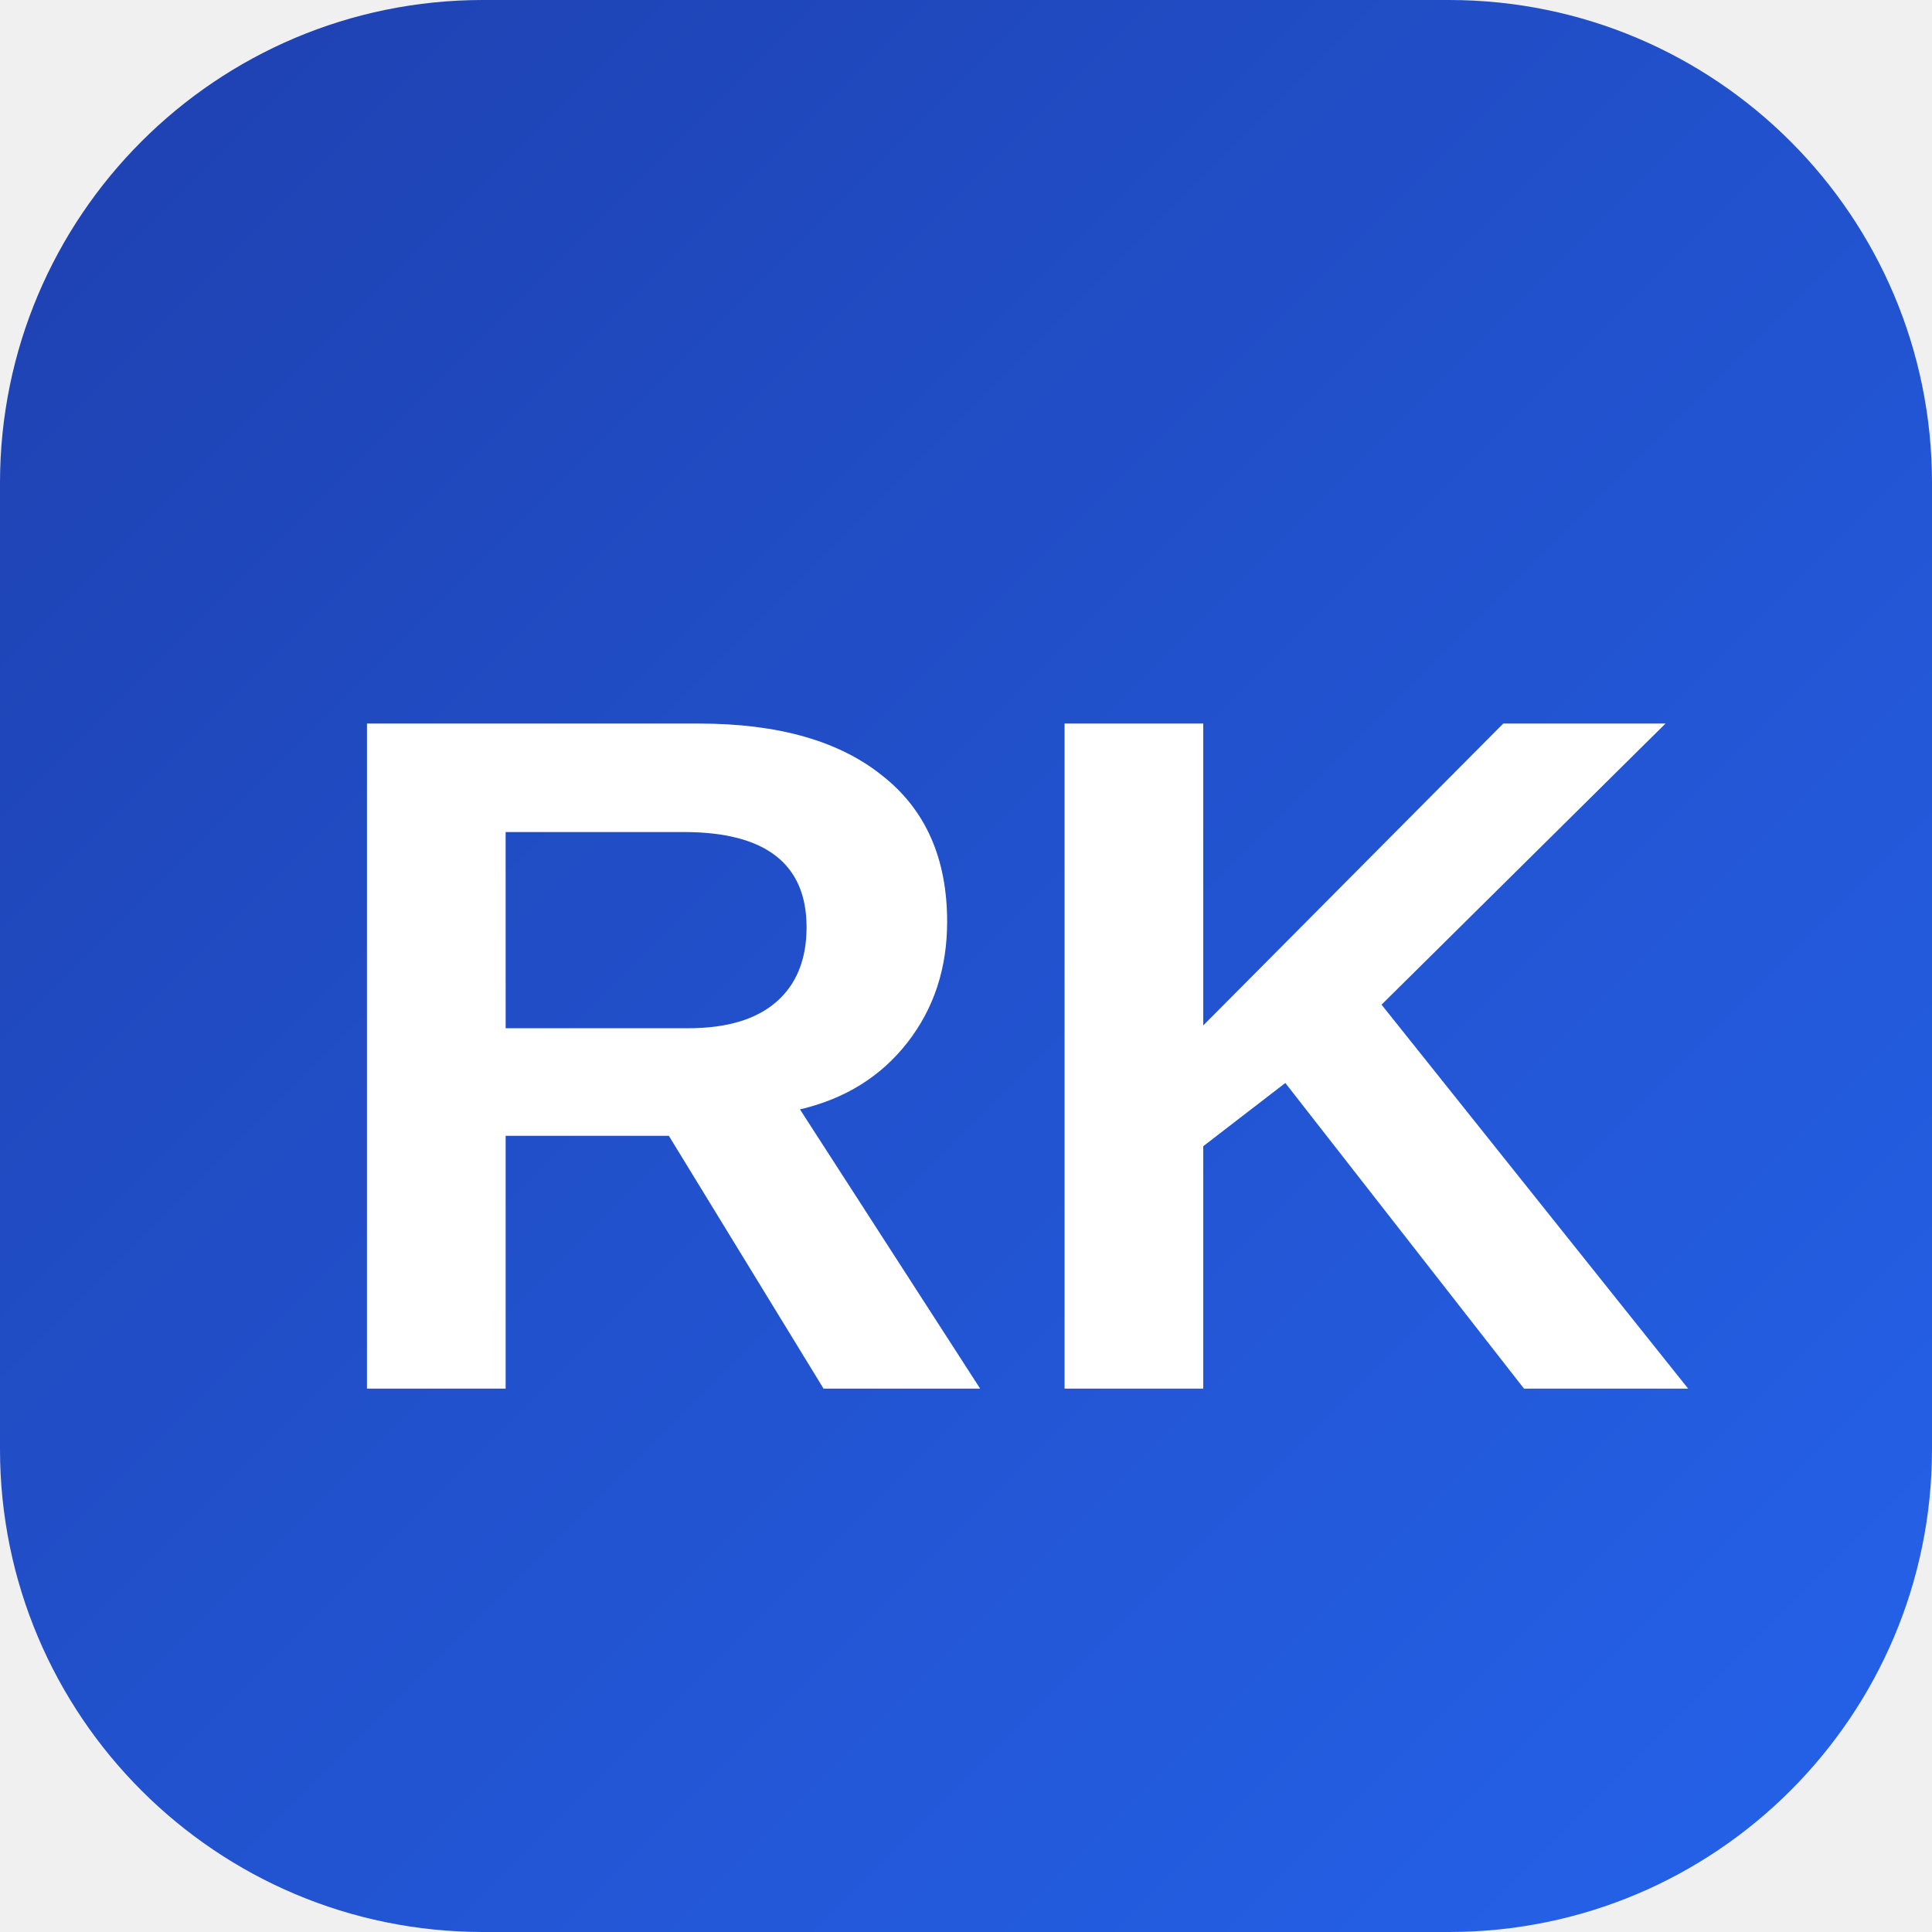
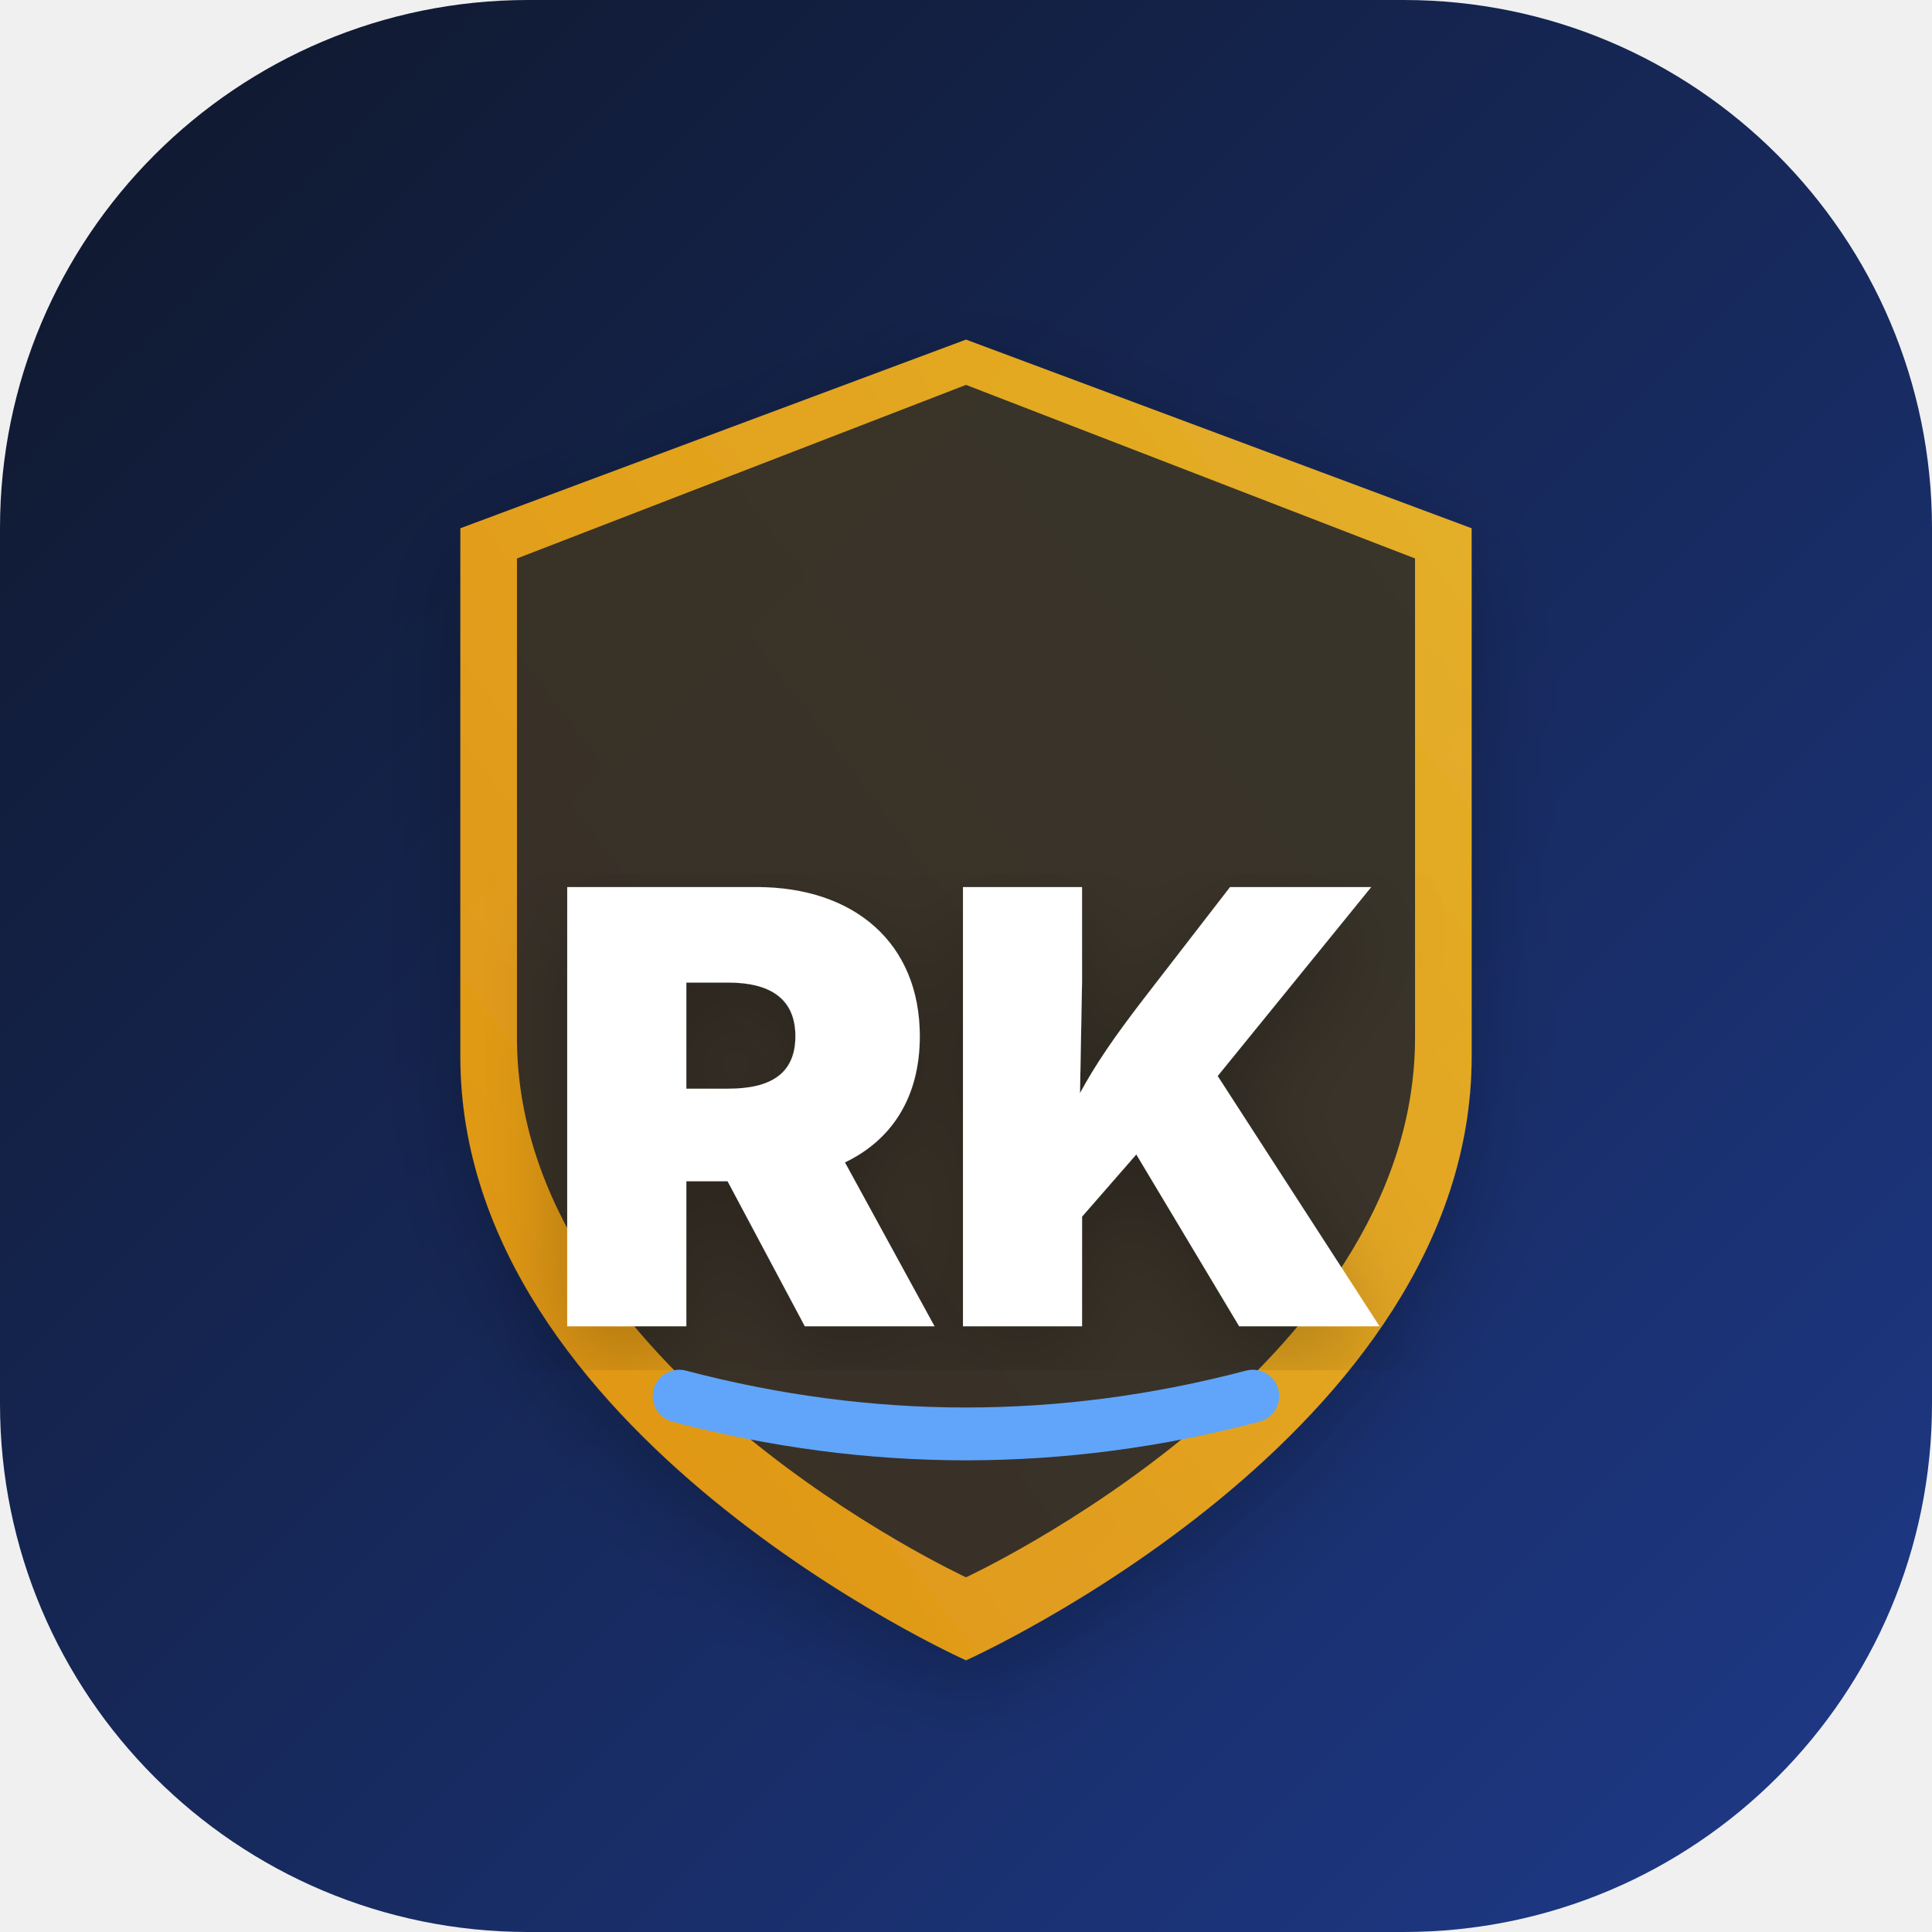
- <svg xmlns="http://www.w3.org/2000/svg" viewBox="0 0 32 32">
+ <svg xmlns="http://www.w3.org/2000/svg" viewBox="0 0 512 512">
  <defs>
-     <linearGradient id="bg" x1="0" y1="0" x2="1" y2="1">
-       <stop offset="0%" stop-color="#1e40af" />
-       <stop offset="100%" stop-color="#2563eb" />
+     <linearGradient id="bgGrad" x1="0%" y1="0%" x2="100%" y2="100%">
+       <stop offset="0%" stop-color="#0f172a" />
+       <stop offset="100%" stop-color="#1e3a8a" />
    </linearGradient>
+     <linearGradient id="goldGrad" x1="0%" y1="100%" x2="100%" y2="0%">
+       <stop offset="0%" stop-color="#f59e0b" />
+       <stop offset="100%" stop-color="#fbbf24" />
+     </linearGradient>
+     <filter id="glow">
+       <feDropShadow dx="0" dy="8" stdDeviation="12" flood-color="#000" flood-opacity="0.25" />
+     </filter>
  </defs>
-   <rect width="32" height="32" rx="8" fill="url(#bg)" />
-   <text x="5" y="23" font-family="Arial,sans-serif" font-weight="900" font-size="16" fill="white">RK</text>
+   <rect width="512" height="512" rx="140" fill="url(#bgGrad)" />
+   <path d="M256 90 L390 140 L390 280 C390 380 256 440 256 440 C256 440 122 380 122 280 L122 140 Z" fill="url(#goldGrad)" opacity="0.9" filter="url(#glow)" />
+   <path d="M256 102 L375 148 L375 275 C375 363 256 418 256 418 C256 418 137 363 137 275 L137 148 Z" fill="#0f172a" opacity="0.8" />
+   <text x="256" y="290" font-family="'Inter', -apple-system, sans-serif" font-weight="900" font-size="160" fill="#ffffff" text-anchor="middle" dominant-baseline="middle" letter-spacing="-2" filter="url(#glow)">RK</text>
+   <path d="M 180 370 Q 256 390 332 370" fill="none" stroke="#60a5fa" stroke-width="14" stroke-linecap="round" />
</svg>
